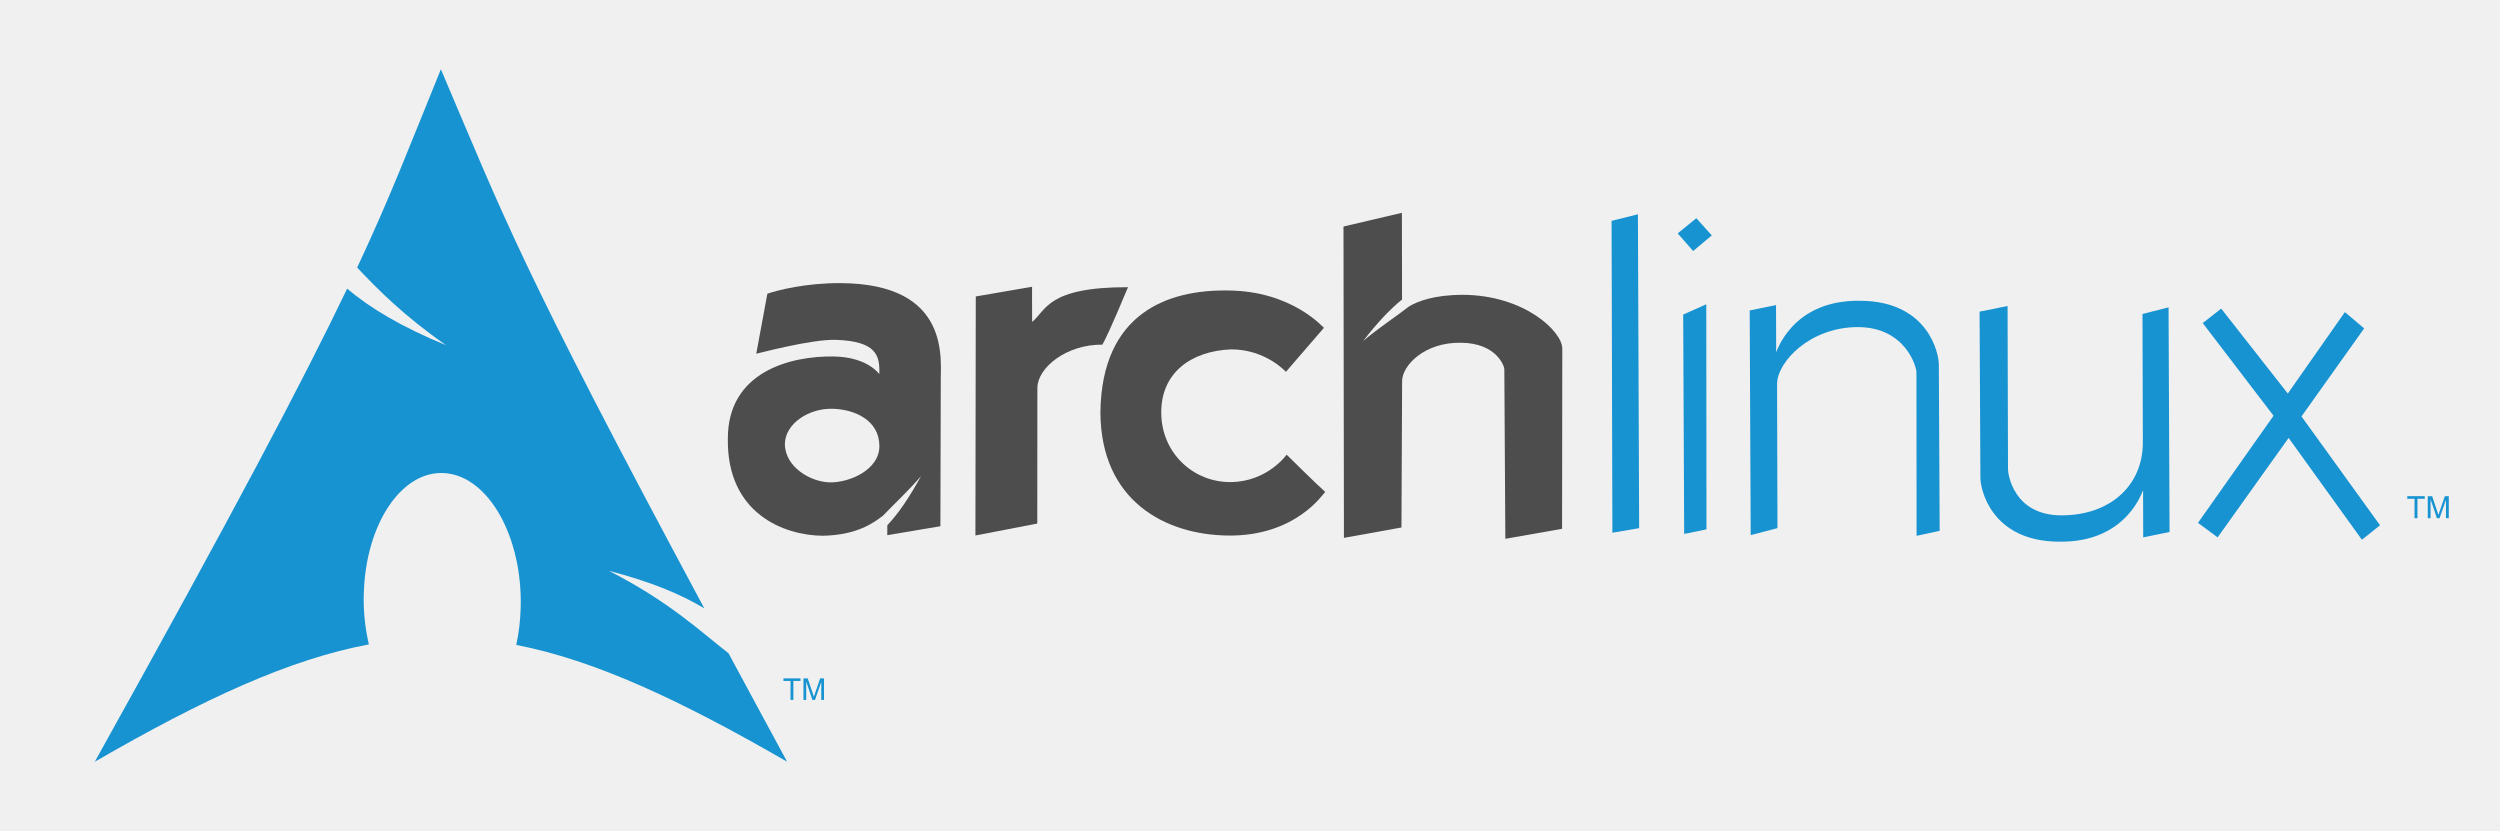
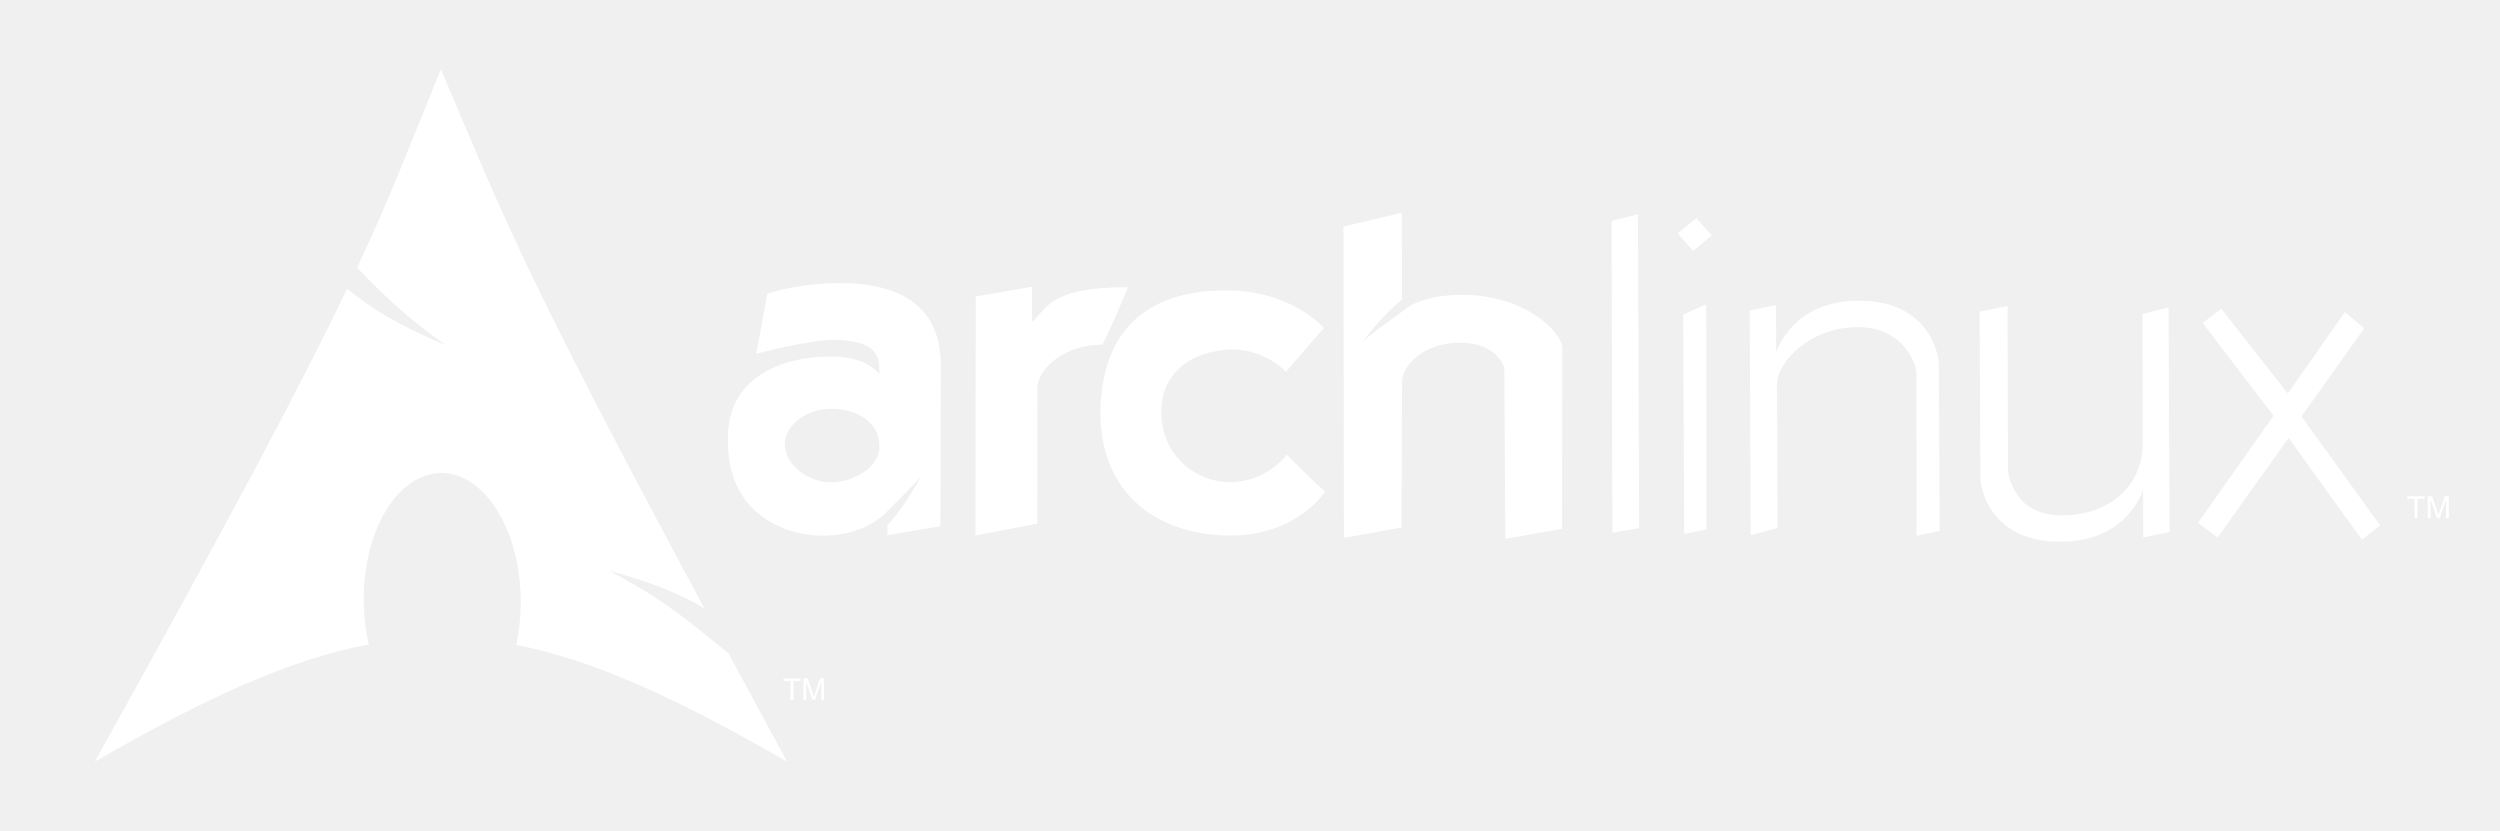
<svg xmlns="http://www.w3.org/2000/svg" xmlns:xlink="http://www.w3.org/1999/xlink" version="1.0" width="600" height="199.417" id="svg2424">
  <defs id="defs2426">
    <linearGradient x1="112.499" y1="6.137" x2="112.499" y2="129.347" id="path1082_2_" gradientUnits="userSpaceOnUse" gradientTransform="translate(287,-83)">
      <stop id="stop193" style="stop-color:#ffffff;stop-opacity:0" offset="0" />
      <stop id="stop195" style="stop-color:#ffffff;stop-opacity:0.275" offset="1" />
      <midPointStop offset="0" style="stop-color:#FFFFFF" id="midPointStop197" />
      <midPointStop offset="0.5" style="stop-color:#FFFFFF" id="midPointStop199" />
      <midPointStop offset="1" style="stop-color:#000000" id="midPointStop201" />
    </linearGradient>
    <linearGradient x1="541.335" y1="104.507" x2="606.912" y2="303.14" id="linearGradient2544" xlink:href="#path1082_2_" gradientUnits="userSpaceOnUse" gradientTransform="matrix(-0.3937741,0,0,0.393752,357.5197,122.0015)" />
    <linearGradient id="linearGradient3388">
      <stop id="stop3390" style="stop-color:#000000;stop-opacity:0" offset="0" />
      <stop id="stop3392" style="stop-color:#000000;stop-opacity:0.371" offset="1" />
    </linearGradient>
    <linearGradient x1="490.723" y1="237.724" x2="490.723" y2="183.964" id="linearGradient4416" xlink:href="#linearGradient3388" gradientUnits="userSpaceOnUse" gradientTransform="matrix(0.749107,0,0,0.749107,-35.45986,91.44108)" />
  </defs>
  <g transform="translate(-34.77731,-129.8024)" id="layer1">
-     <g transform="matrix(0.8746356,0,0,0.8746356,14.73052,23.40895)" id="g2424">
-       <g transform="matrix(0.6378586,0,0,0.6378586,36.48649,2.17139)" id="g2809" style="fill:#4d4d4d;fill-opacity:1">
-         <path d="m 339.969,309.094 c -14.471,-0.024 -26.481,2.944 -31.125,4.562 l -4.781,25.812 c -0.012,0.095 23.795,-6.349 34.281,-5.969 17.362,0.624 18.959,6.635 18.656,14.75 0.296,0.475 -4.479,-7.332 -19.5,-7.594 -18.95,-0.327 -45.693,6.709 -45.656,35.312 -0.511,32.174 24.034,41.639 40.75,41.812 15.028,-0.274 22.078,-5.691 25.938,-8.594 5.071,-5.302 10.873,-10.634 16.406,-17.031 -5.236,9.513 -9.775,16.09 -14.5,21.125 l 0,4.25 22.844,-3.844 0.156,-62.094 c -0.231,-8.788 5.041,-42.418 -43.469,-42.5 z m -3.281,54.062 c 9.469,0.13 20.328,4.797 20.344,16.031 0.049,10.218 -12.8,15.712 -21.156,15.625 -8.36,-0.087 -19.451,-6.57 -19.5,-16.531 0.16,-8.904 10.46,-15.354 20.312,-15.125 z" id="path2284" style="fill:#4d4d4d;fill-opacity:1;fill-rule:evenodd;stroke:none" />
-         <path d="m 398.501,314.831 -0.155,102.827 26.612,-5.127 0.045,-58.302 c 0.006,-8.681 12.406,-18.825 27.963,-18.663 3.302,-5.974 9.509,-21.242 11.021,-24.715 -34.756,-0.083 -35.199,9.99 -41.244,14.945 -0.063,-9.453 -0.021,-15.127 -0.021,-15.127 l -24.22,4.162 z" id="path2286" style="fill:#4d4d4d;fill-opacity:1;fill-rule:evenodd;stroke:none" />
-         <path d="m 548.269,328.331 c -0.257,-0.121 -13.879,-15.934 -41.266,-16.059 -25.652,-0.426 -54.426,9.519 -54.886,52.533 0.225,37.819 27.64,52.598 55.031,52.886 29.313,0.305 40.977,-18.329 41.676,-18.791 -3.498,-3.032 -16.598,-16.013 -16.598,-16.013 0,0 -8.182,11.651 -24.058,11.799 -15.879,0.151 -29.682,-12.273 -29.878,-29.609 -0.203,-17.336 12.689,-26.728 29.997,-27.487 14.985,-0.003 23.63,9.673 23.63,9.673 l 16.352,-18.932 z" id="path2288" style="fill:#4d4d4d;fill-opacity:1;fill-rule:evenodd;stroke:none" />
-         <path d="m 581.812,278.844 -25.125,5.906 0.188,133.938 24.75,-4.469 0.281,-63.031 c 0.053,-6.609 9.561,-16.759 25.438,-16.438 15.18,0.158 18.572,10.118 18.531,11.375 l 0.438,72.969 24.406,-4.312 0.094,-77.375 c 0.161,-7.445 -16.308,-23.17 -42.781,-23.281 -12.581,0.02 -19.548,2.868 -23.094,4.969 -6.067,4.686 -13,9.175 -19.812,14.906 6.298,-8.091 11.586,-13.685 16.75,-17.844 l -0.062,-37.312 z" id="path2290" style="fill:#4d4d4d;fill-opacity:1;fill-rule:evenodd;stroke:none" />
+     <g transform="matrix(0.8746356,0,0,0.8746356,14.73052,23.40895)" id="g2424" style="fill:#1a1a1a">
+       <g transform="matrix(0.6378586,0,0,0.6378586,36.48649,2.17139)" id="g2809" style="fill:#ffffff;fill-opacity:1">
+         <path d="m 339.969,309.094 c -14.471,-0.024 -26.481,2.944 -31.125,4.562 l -4.781,25.812 c -0.012,0.095 23.795,-6.349 34.281,-5.969 17.362,0.624 18.959,6.635 18.656,14.75 0.296,0.475 -4.479,-7.332 -19.5,-7.594 -18.95,-0.327 -45.693,6.709 -45.656,35.312 -0.511,32.174 24.034,41.639 40.75,41.812 15.028,-0.274 22.078,-5.691 25.938,-8.594 5.071,-5.302 10.873,-10.634 16.406,-17.031 -5.236,9.513 -9.775,16.09 -14.5,21.125 l 0,4.25 22.844,-3.844 0.156,-62.094 c -0.231,-8.788 5.041,-42.418 -43.469,-42.5 z m -3.281,54.062 c 9.469,0.13 20.328,4.797 20.344,16.031 0.049,10.218 -12.8,15.712 -21.156,15.625 -8.36,-0.087 -19.451,-6.57 -19.5,-16.531 0.16,-8.904 10.46,-15.354 20.312,-15.125 z" id="path2284" style="fill:#ffffff;fill-opacity:1;fill-rule:evenodd;stroke:none" />
+         <path d="m 398.501,314.831 -0.155,102.827 26.612,-5.127 0.045,-58.302 c 0.006,-8.681 12.406,-18.825 27.963,-18.663 3.302,-5.974 9.509,-21.242 11.021,-24.715 -34.756,-0.083 -35.199,9.99 -41.244,14.945 -0.063,-9.453 -0.021,-15.127 -0.021,-15.127 l -24.22,4.162 z" id="path2286" style="fill:#ffffff;fill-opacity:1;fill-rule:evenodd;stroke:none" />
+         <path d="m 548.269,328.331 c -0.257,-0.121 -13.879,-15.934 -41.266,-16.059 -25.652,-0.426 -54.426,9.519 -54.886,52.533 0.225,37.819 27.64,52.598 55.031,52.886 29.313,0.305 40.977,-18.329 41.676,-18.791 -3.498,-3.032 -16.598,-16.013 -16.598,-16.013 0,0 -8.182,11.651 -24.058,11.799 -15.879,0.151 -29.682,-12.273 -29.878,-29.609 -0.203,-17.336 12.689,-26.728 29.997,-27.487 14.985,-0.003 23.63,9.673 23.63,9.673 l 16.352,-18.932 z" id="path2288" style="fill:#ffffff;fill-opacity:1;fill-rule:evenodd;stroke:none" />
+         <path d="m 581.812,278.844 -25.125,5.906 0.188,133.938 24.75,-4.469 0.281,-63.031 c 0.053,-6.609 9.561,-16.759 25.438,-16.438 15.18,0.158 18.572,10.118 18.531,11.375 l 0.438,72.969 24.406,-4.312 0.094,-77.375 c 0.161,-7.445 -16.308,-23.17 -42.781,-23.281 -12.581,0.02 -19.548,2.868 -23.094,4.969 -6.067,4.686 -13,9.175 -19.812,14.906 6.298,-8.091 11.586,-13.685 16.75,-17.844 l -0.062,-37.312 z" id="path2290" style="fill:#ffffff;fill-opacity:1;fill-rule:evenodd;stroke:none" />
      </g>
-       <g transform="matrix(0.9443373,0,0.01336345,0.9443373,78.34566,-412.4888)" id="g5326" style="fill:#1793d1;fill-opacity:1;stroke:none">
-         <path d="m 400.676,629.796 7.682,-1.916 -0.929,91.208 -7.796,1.324 1.043,-90.616 z" id="path2292" style="fill:#1793d1;fill-opacity:1;fill-rule:evenodd;stroke:none" />
-         <path d="m 421.103,657.018 6.751,-2.987 -0.868,65.399 -6.498,1.339 0.615,-63.752 z m -1.261,-23.583 5.472,-4.415 4.423,5 -5.476,4.532 -4.419,-5.116 z" id="path2294" style="fill:#1793d1;fill-opacity:1;fill-rule:evenodd;stroke:none" />
-         <path d="m 440.443,655.826 7.678,-1.562 -0.157,13.672 c -0.007,0.587 4.419,-15.274 24.685,-14.921 19.68,0.11 22.684,15.346 22.529,18.762 l -0.438,48.078 -6.73,1.456 0.633,-47.489 c 0.097,-1.387 -2.881,-13.114 -16.789,-13.158 -13.905,-0.04 -23.684,10.1 -23.758,16.579 l -0.481,41.835 -7.804,2.031 0.633,-65.285 z" id="path2296" style="fill:#1793d1;fill-opacity:1;fill-rule:evenodd;stroke:none" />
-         <path d="m 561.533,720.202 -7.678,1.562 0.157,-13.672 c 0.007,-0.587 -4.422,15.274 -24.685,14.921 -19.68,-0.109 -22.684,-15.346 -22.529,-18.762 l 0.438,-48.079 8.157,-1.642 -0.546,47.49 c -0.015,1.297 1.368,13.3 15.276,13.343 13.905,0.041 23.766,-8.374 24.015,-21.044 l 0.431,-37.469 7.598,-1.932 -0.633,65.285 z" id="path2298" style="fill:#1793d1;fill-opacity:1;fill-rule:evenodd;stroke:none" />
-         <path d="m 577.455,655.287 -5.427,4.2 20.199,26.933 -22.391,31.116 5.635,4.226 21.044,-28.897 20.878,29.582 5.327,-4.201 -22.376,-31.629 18.57,-25.578 -5.532,-4.734 -16.921,23.668 -19.006,-24.687 z" id="path2300" style="fill:#1793d1;fill-opacity:1;fill-rule:evenodd;stroke:none" />
+       <g transform="matrix(0.9443373,0,0.01336345,0.9443373,78.34566,-412.4888)" id="g5326" style="fill:#ffffff;fill-opacity:1;stroke:none">
+         <path d="m 400.676,629.796 7.682,-1.916 -0.929,91.208 -7.796,1.324 1.043,-90.616 z" id="path2292" style="fill:#ffffff;fill-opacity:1;fill-rule:evenodd;stroke:none" />
+         <path d="m 421.103,657.018 6.751,-2.987 -0.868,65.399 -6.498,1.339 0.615,-63.752 z m -1.261,-23.583 5.472,-4.415 4.423,5 -5.476,4.532 -4.419,-5.116 z" id="path2294" style="fill:#ffffff;fill-opacity:1;fill-rule:evenodd;stroke:none" />
+         <path d="m 440.443,655.826 7.678,-1.562 -0.157,13.672 c -0.007,0.587 4.419,-15.274 24.685,-14.921 19.68,0.11 22.684,15.346 22.529,18.762 l -0.438,48.078 -6.73,1.456 0.633,-47.489 c 0.097,-1.387 -2.881,-13.114 -16.789,-13.158 -13.905,-0.04 -23.684,10.1 -23.758,16.579 l -0.481,41.835 -7.804,2.031 0.633,-65.285 z" id="path2296" style="fill:#ffffff;fill-opacity:1;fill-rule:evenodd;stroke:none" />
+         <path d="m 561.533,720.202 -7.678,1.562 0.157,-13.672 c 0.007,-0.587 -4.422,15.274 -24.685,14.921 -19.68,-0.109 -22.684,-15.346 -22.529,-18.762 l 0.438,-48.079 8.157,-1.642 -0.546,47.49 c -0.015,1.297 1.368,13.3 15.276,13.343 13.905,0.041 23.766,-8.374 24.015,-21.044 l 0.431,-37.469 7.598,-1.932 -0.633,65.285 z" id="path2298" style="fill:#ffffff;fill-opacity:1;fill-rule:evenodd;stroke:none" />
+         <path d="m 577.455,655.287 -5.427,4.2 20.199,26.933 -22.391,31.116 5.635,4.226 21.044,-28.897 20.878,29.582 5.327,-4.201 -22.376,-31.629 18.57,-25.578 -5.532,-4.734 -16.921,23.668 -19.006,-24.687 z" id="path2300" style="fill:#ffffff;fill-opacity:1;fill-rule:evenodd;stroke:none" />
      </g>
-       <path d="m 105.812,16.625 c -7.397,18.135 -11.858,29.998 -20.094,47.594 5.049,5.352 11.247,11.585 21.312,18.625 C 96.21,78.391 88.829,73.92 83.312,69.281 72.773,91.274 56.26,122.602 22.75,182.812 49.088,167.607 69.504,158.233 88.531,154.656 87.714,151.142 87.25,147.341 87.281,143.375 l 0.031,-0.844 c 0.418,-16.874 9.196,-29.85 19.594,-28.969 10.398,0.881 18.48,15.282 18.062,32.156 -0.079,3.175 -0.437,6.23 -1.062,9.062 18.821,3.682 39.019,13.032 65,28.031 -5.123,-9.432 -9.696,-17.934 -14.062,-26.031 -6.878,-5.331 -14.053,-12.27 -28.688,-19.781 10.059,2.614 17.261,5.629 22.875,9 C 124.633,63.338 121.038,52.354 105.812,16.625 z" transform="matrix(1.143333,0,0,1.143333,22.92017,121.6432)" id="path2518" style="fill:#1793d1;fill-opacity:1;fill-rule:evenodd;stroke:none" />
-       <g id="text2634" style="font-size:8.441px;font-style:normal;font-weight:normal;fill:#1793d1;fill-opacity:1;stroke:none;font-family:DejaVu Sans Mono">
-         <path d="m 685.467,263.836 0,-5.329 -1.991,0 0,-0.713 4.79,0 0,0.713 -1.999,0 0,5.329 -0.8,0" id="path3945" style="fill:#1793d1;fill-opacity:1" />
-         <path d="m 689.098,263.836 0,-6.043 1.204,0 1.43,4.278 c 0.132,0.398 0.228,0.697 0.289,0.894 0.069,-0.22 0.176,-0.543 0.322,-0.969 l 1.447,-4.204 1.076,0 0,6.043 -0.771,0 0,-5.057 -1.756,5.057 -0.721,0 -1.748,-5.144 0,5.144 -0.771,0" id="path3947" style="fill:#1793d1;fill-opacity:1" />
+       <path d="m 105.812,16.625 c -7.397,18.135 -11.858,29.998 -20.094,47.594 5.049,5.352 11.247,11.585 21.312,18.625 C 96.21,78.391 88.829,73.92 83.312,69.281 72.773,91.274 56.26,122.602 22.75,182.812 49.088,167.607 69.504,158.233 88.531,154.656 87.714,151.142 87.25,147.341 87.281,143.375 l 0.031,-0.844 c 0.418,-16.874 9.196,-29.85 19.594,-28.969 10.398,0.881 18.48,15.282 18.062,32.156 -0.079,3.175 -0.437,6.23 -1.062,9.062 18.821,3.682 39.019,13.032 65,28.031 -5.123,-9.432 -9.696,-17.934 -14.062,-26.031 -6.878,-5.331 -14.053,-12.27 -28.688,-19.781 10.059,2.614 17.261,5.629 22.875,9 C 124.633,63.338 121.038,52.354 105.812,16.625 z" transform="matrix(1.143333,0,0,1.143333,22.92017,121.6432)" id="path2518" style="fill:#ffffff;fill-opacity:1;fill-rule:evenodd;stroke:none" />
+       <g id="text2634" style="font-size:8.441px;font-style:normal;font-weight:normal;fill:#ffffff;fill-opacity:1;stroke:none;font-family:DejaVu Sans Mono">
+         <path d="m 685.467,263.836 0,-5.329 -1.991,0 0,-0.713 4.79,0 0,0.713 -1.999,0 0,5.329 -0.8,0" id="path7858" style="fill:#ffffff" />
+         <path d="m 689.098,263.836 0,-6.043 1.204,0 1.43,4.278 c 0.132,0.398 0.228,0.697 0.289,0.894 0.069,-0.22 0.176,-0.543 0.322,-0.969 l 1.447,-4.204 1.076,0 0,6.043 -0.771,0 0,-5.057 -1.756,5.057 -0.721,0 -1.748,-5.144 0,5.144 -0.771,0" id="path7860" style="fill:#ffffff" />
      </g>
-       <g id="text2638" style="font-size:8.251px;font-style:normal;font-weight:normal;fill:#1793d1;fill-opacity:1;stroke:none;font-family:DejaVu Sans Mono">
-         <path d="m 239.841,313.7 0,-5.209 -1.946,0 0,-0.697 4.682,0 0,0.697 -1.954,0 0,5.209 -0.782,0" id="path3940" style="fill:#1793d1;fill-opacity:1" />
-         <path d="m 243.39,313.7 0,-5.906 1.176,0 1.398,4.182 c 0.129,0.389 0.223,0.681 0.282,0.874 0.067,-0.215 0.172,-0.53 0.314,-0.947 l 1.414,-4.11 1.052,0 0,5.906 -0.753,0 0,-4.944 -1.716,4.944 -0.705,0 -1.708,-5.028 0,5.028 -0.753,0" id="path3942" style="fill:#1793d1;fill-opacity:1" />
+       <g id="text2638" style="font-size:8.251px;font-style:normal;font-weight:normal;fill:#ffffff;fill-opacity:1;stroke:none;font-family:DejaVu Sans Mono">
+         <path d="m 239.841,313.7 0,-5.209 -1.946,0 0,-0.697 4.682,0 0,0.697 -1.954,0 0,5.209 -0.782,0" id="path7853" style="fill:#ffffff" />
+         <path d="m 243.39,313.7 0,-5.906 1.176,0 1.398,4.182 c 0.129,0.389 0.223,0.681 0.282,0.874 0.067,-0.215 0.172,-0.53 0.314,-0.947 l 1.414,-4.11 1.052,0 0,5.906 -0.753,0 0,-4.944 -1.716,4.944 -0.705,0 -1.708,-5.028 0,5.028 -0.753,0" id="path7855" style="fill:#ffffff" />
      </g>
    </g>
  </g>
</svg>
